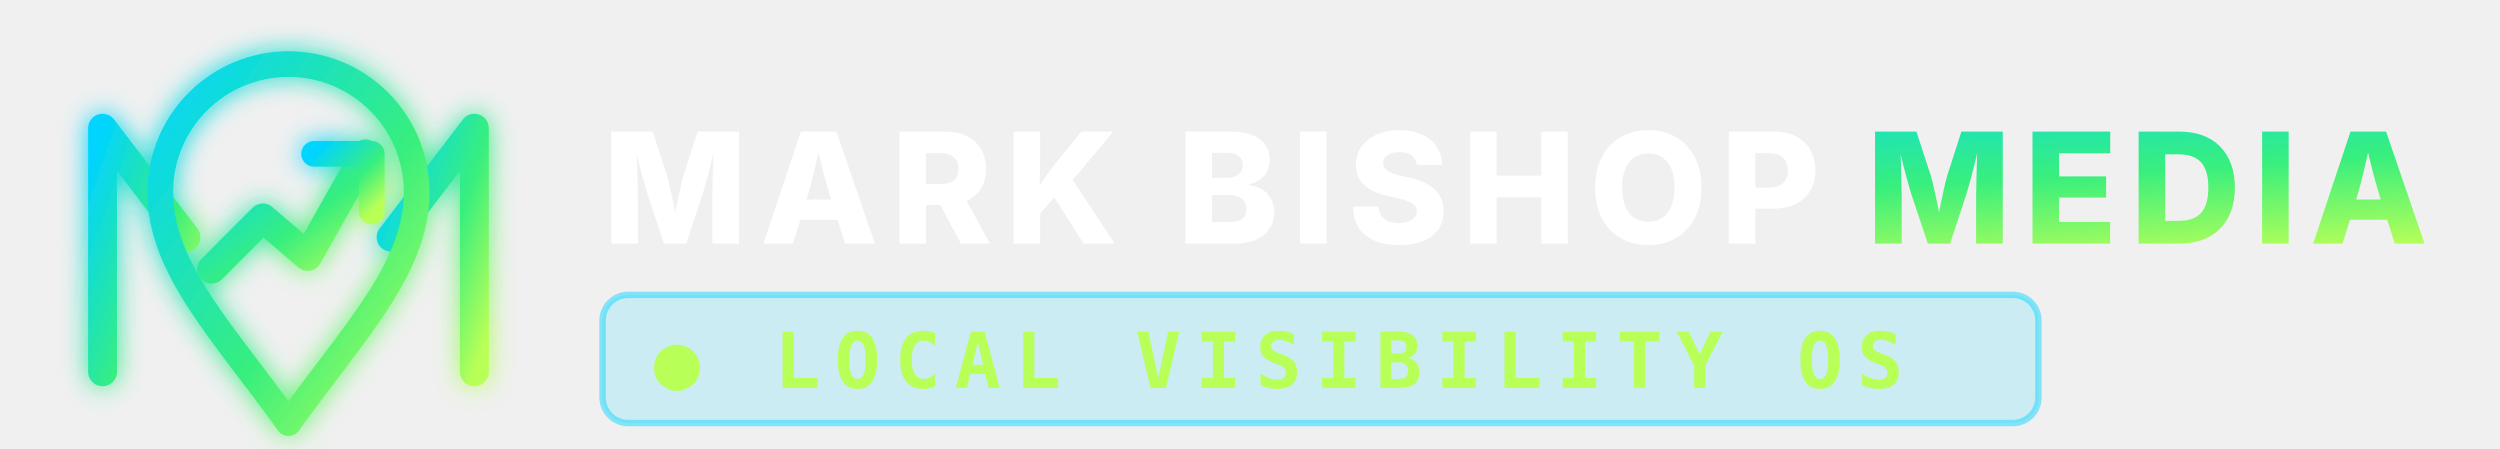
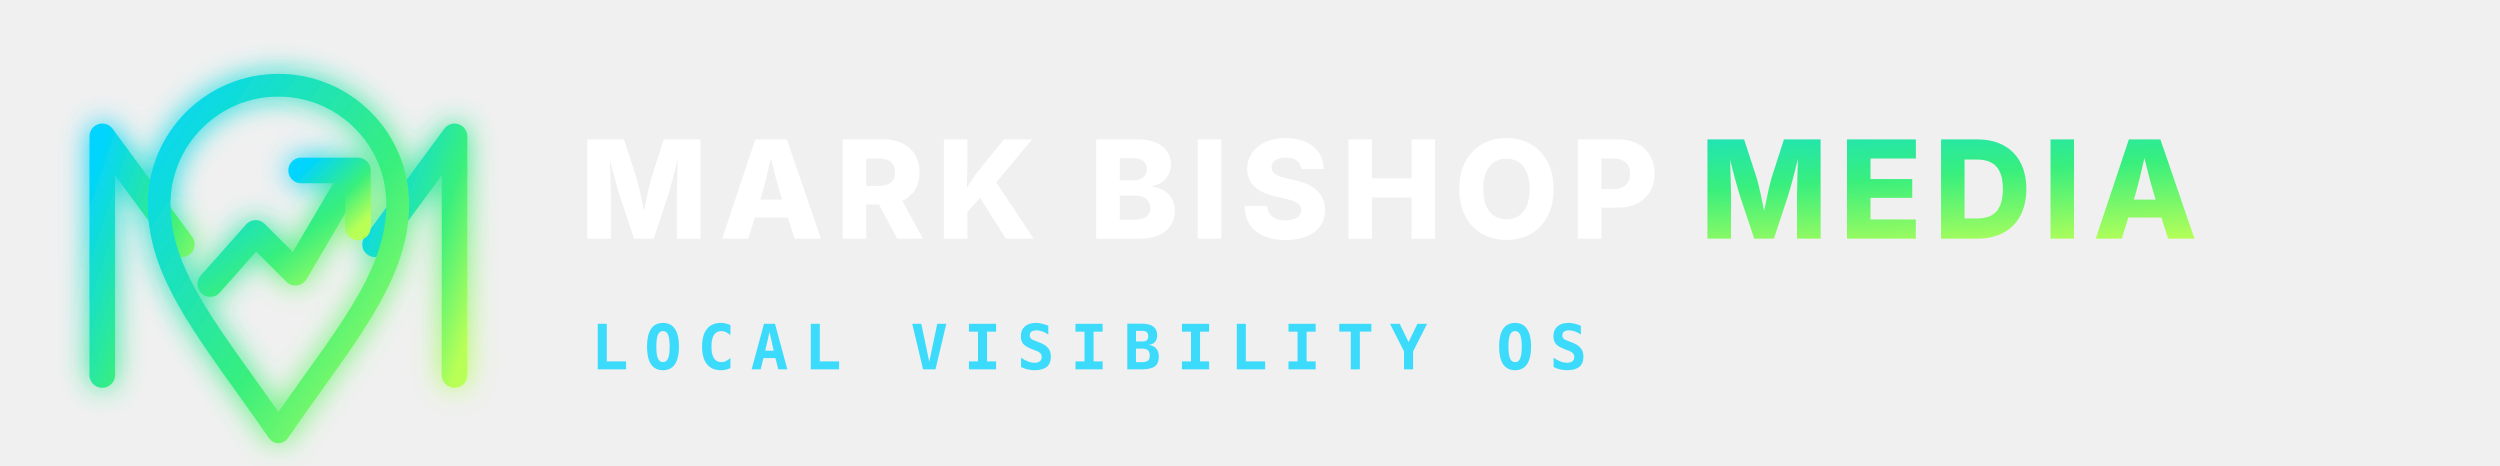
- <svg xmlns="http://www.w3.org/2000/svg" viewBox="0 0 390 70" fill="none" width="100%" height="100%">
+ <svg xmlns="http://www.w3.org/2000/svg" viewBox="0 0 440 82" fill="none" width="100%" height="100%">
+   <style>
+     .logo-sub {
+       transition: all 0.3s cubic-bezier(0.16, 1, 0.3, 1);
+       fill: #00d4ff;
+       opacity: 0.75;
+     }
+     svg:hover .logo-sub {
+       fill: #b8ff57;
+       opacity: 1;
+       filter: drop-shadow(0 0 8px rgba(184, 255, 87, 0.9));
+     }
+   </style>
  <defs>
    <linearGradient id="mbmNeonGrad" x1="0%" y1="0%" x2="100%" y2="100%">
      <stop offset="0%" stop-color="#00d4ff" />
      <stop offset="60%" stop-color="#38ef7d" />
      <stop offset="100%" stop-color="#b8ff57" />
    </linearGradient>
    <filter id="mbmGlow" x="-20%" y="-20%" width="140%" height="140%">
-       <feGaussianBlur stdDeviation="2" result="blur" />
+       <feGaussianBlur stdDeviation="2.5" result="blur" />
      <feMerge>
        <feMergeNode in="blur" />
        <feMergeNode in="SourceGraphic" />
      </feMerge>
    </filter>
  </defs>
-   <g transform="translate(4, 2)" filter="url(#mbmGlow)">
-     <path d="M 12 56 L 12 18 L 25 35" stroke="url(#mbmNeonGrad)" stroke-width="4.5" stroke-linecap="round" stroke-linejoin="round" fill="none" />
-     <path d="M 57 35 L 70 18 L 70 56" stroke="url(#mbmNeonGrad)" stroke-width="4.5" stroke-linecap="round" stroke-linejoin="round" fill="none" />
-     <path d="M 41 64               C 31 50 21 40 21 28               A 20 20 0 1 1 61 28               C 61 40 51 50 41 64 Z" stroke="url(#mbmNeonGrad)" stroke-width="4" stroke-linecap="round" stroke-linejoin="round" fill="none" />
-     <path d="M 29 40 L 37 32 L 44 38 L 53 22" stroke="url(#mbmNeonGrad)" stroke-width="4.5" stroke-linecap="round" stroke-linejoin="round" fill="none" />
-     <path d="M 45 22 L 54 22 L 54 31" stroke="url(#mbmNeonGrad)" stroke-width="4" stroke-linecap="round" stroke-linejoin="round" fill="none" />
+   <g transform="translate(6, 6)" filter="url(#mbmGlow)">
+     <path d="M 12 60 L 12 18 L 26 37" stroke="url(#mbmNeonGrad)" stroke-width="4.5" stroke-linecap="round" stroke-linejoin="round" fill="none" />
+     <path d="M 60 37 L 74 18 L 74 60" stroke="url(#mbmNeonGrad)" stroke-width="4.5" stroke-linecap="round" stroke-linejoin="round" fill="none" />
+     <path d="M 43 70               C 32 54 22 43 22 30               A 21 21 0 1 1 64 30               C 64 43 54 54 43 70 Z" stroke="url(#mbmNeonGrad)" stroke-width="4" stroke-linecap="round" stroke-linejoin="round" fill="none" />
+     <path d="M 31 44 L 39 35 L 46 42 L 56 25" stroke="url(#mbmNeonGrad)" stroke-width="4.5" stroke-linecap="round" stroke-linejoin="round" fill="none" />
+     <path d="M 47 24 L 57 24 L 57 34" stroke="url(#mbmNeonGrad)" stroke-width="4.5" stroke-linecap="round" stroke-linejoin="round" fill="none" />
  </g>
-   <g transform="translate(94, 0)">
-     <text x="0" y="38" fill="#ffffff" font-family="'Space Grotesk', 'Inter', -apple-system, sans-serif" font-size="24" font-weight="800" letter-spacing="0.08em">MARK BISHOP <tspan fill="url(#mbmNeonGrad)">MEDIA</tspan>
+   <g transform="translate(102, 0)">
+     <text x="0" y="42" fill="#ffffff" font-family="'Space Grotesk', 'Inter', -apple-system, sans-serif" font-size="24" font-weight="800" letter-spacing="0.08em">MARK BISHOP <tspan fill="url(#mbmNeonGrad)">MEDIA</tspan>
    </text>
-     <rect x="0" y="46" width="224" height="20" rx="4" fill="rgba(0, 212, 255, 0.16)" stroke="rgba(0, 212, 255, 0.45)" stroke-width="1" />
-     <text x="8" y="60.5" fill="#b8ff57" font-family="'JetBrains Mono', 'Space Grotesk', monospace" font-size="12" font-weight="800" letter-spacing="0.18em">● LOCAL VISIBILITY OS</text>
+     <text class="logo-sub" x="2" y="65" font-family="'JetBrains Mono', 'Space Grotesk', monospace" font-size="11" font-weight="700" letter-spacing="0.25em">LOCAL VISIBILITY OS</text>
  </g>
</svg>
